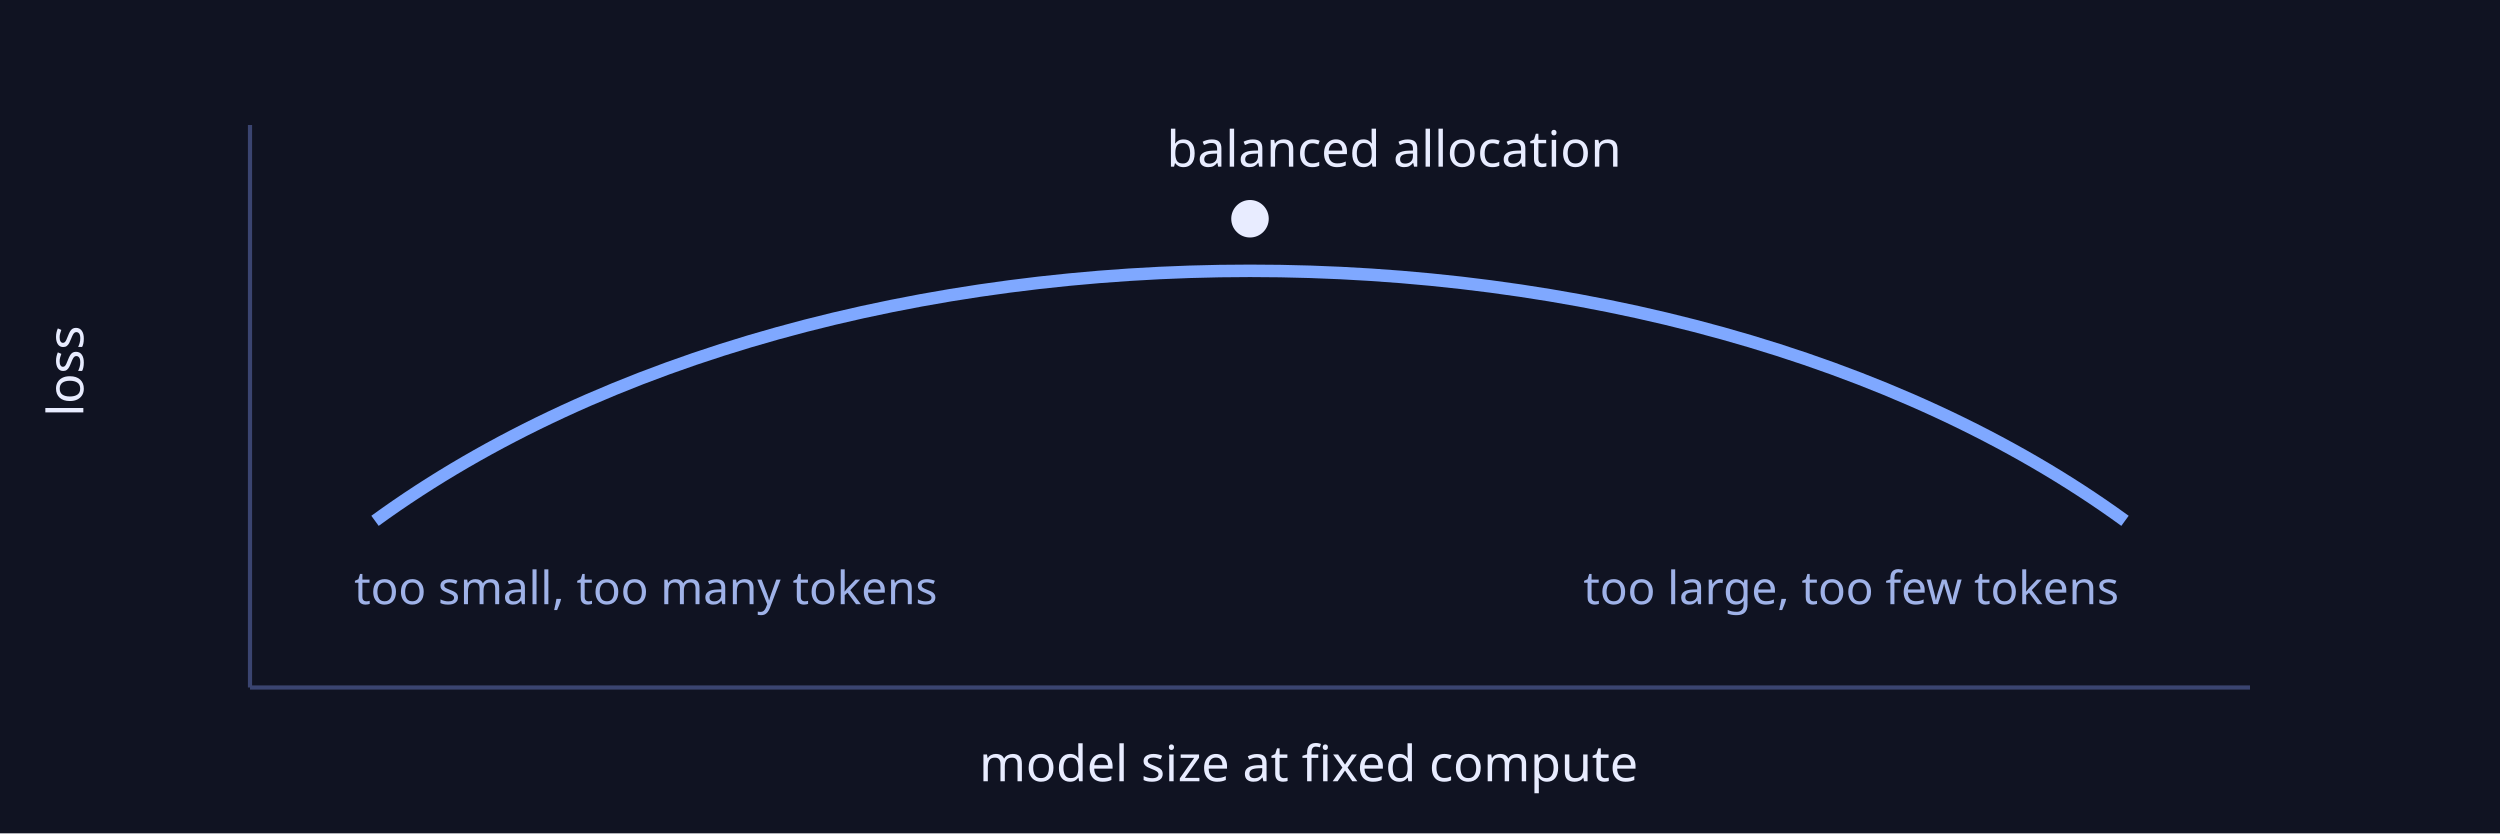
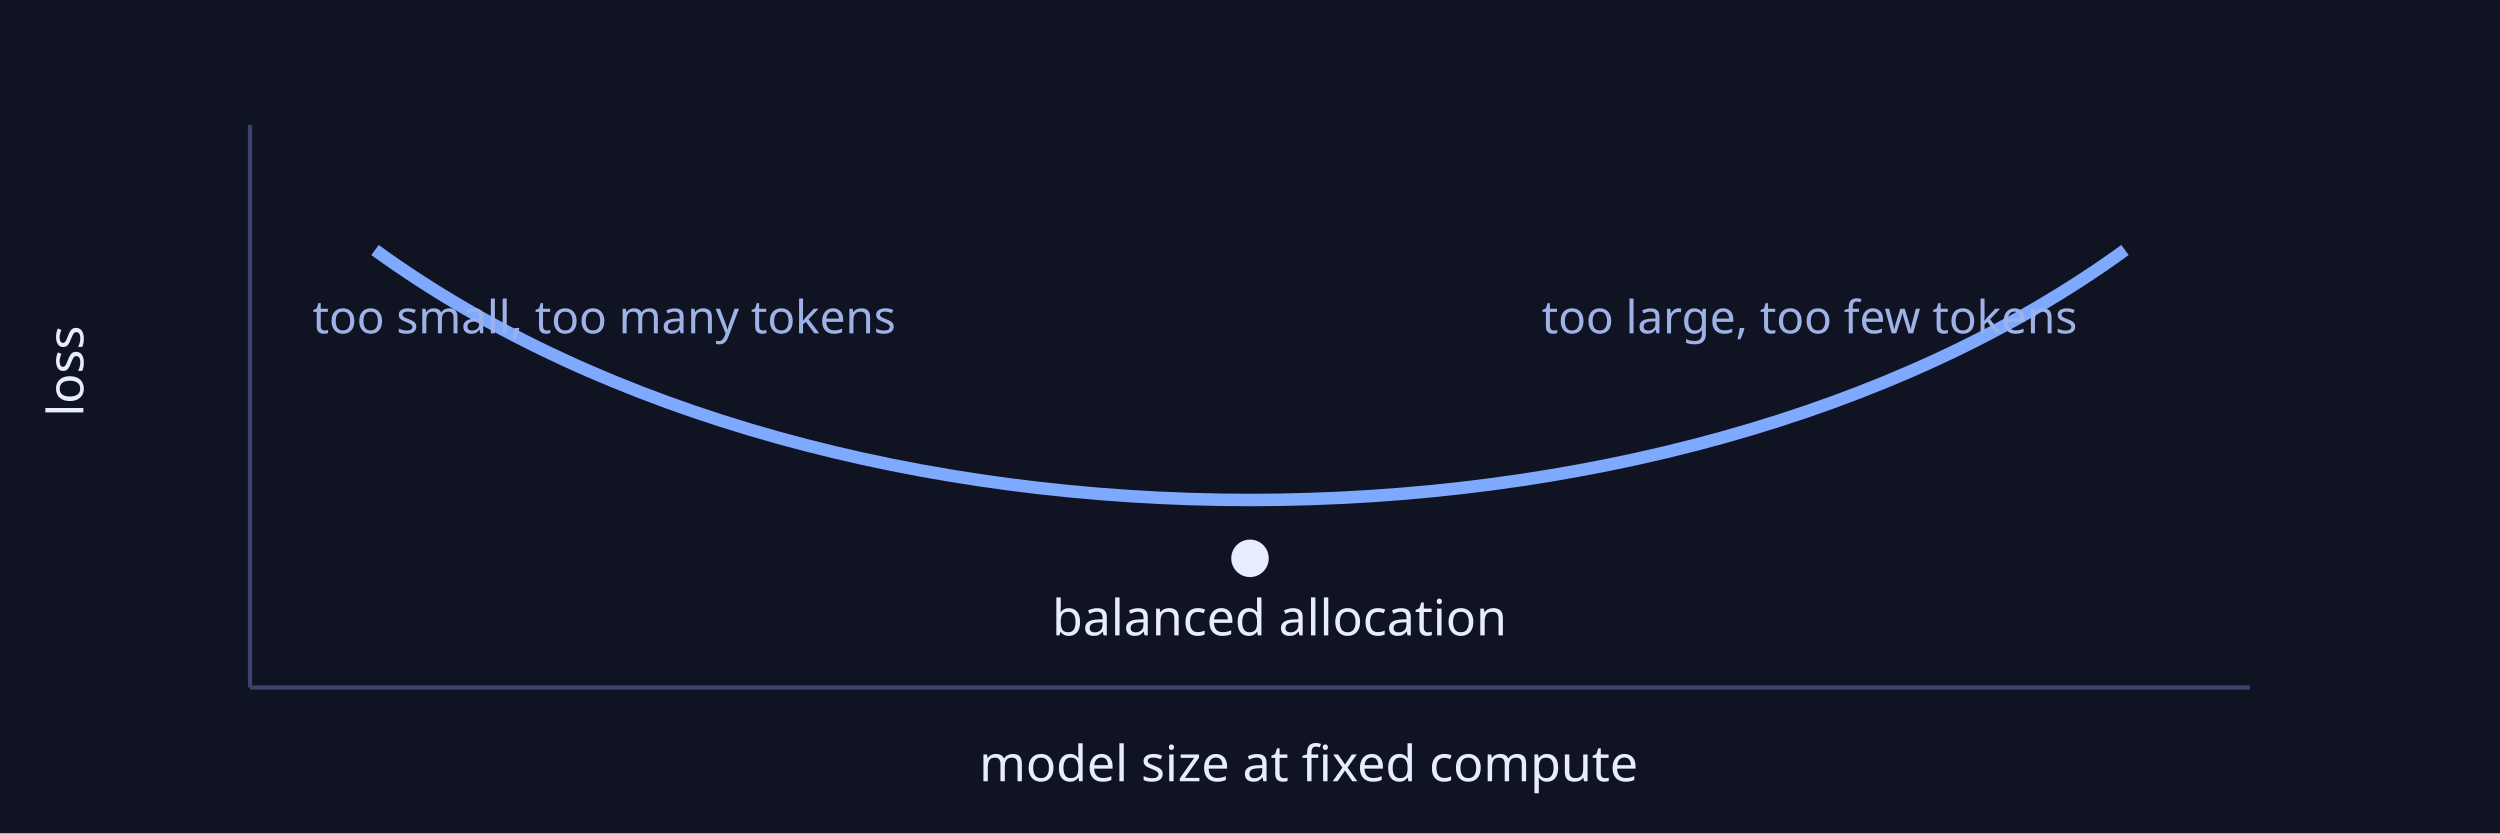
<svg xmlns="http://www.w3.org/2000/svg" viewBox="0 0 1200 400" role="img" aria-labelledby="w3title">
  <rect width="1200" height="400" fill="#101322" />
  <g stroke="#3a4470" stroke-width="2">
    <line x1="120" y1="60" x2="120" y2="330" />
    <line x1="120" y1="330" x2="1080" y2="330" />
  </g>
-   <path d="M 180 250 C 400 90, 800 90, 1020 250" fill="none" stroke="#7fa8ff" stroke-width="6" />
-   <circle cx="600" cy="105" r="9" fill="#e8ecff" />
+   <path d="M 180 120 C 400 280, 800 280, 1020 120" fill="none" stroke="#7fa8ff" stroke-width="6" />
+   <circle cx="600" cy="268" r="9" fill="#e8ecff" />
  <g font-family="ui-sans-serif, system-ui, sans-serif" fill="#e8ecff">
-     <text x="560" y="80" font-size="24">balanced allocation</text>
-     <text x="170" y="290" font-size="22" fill="#9fb2e8">too small, too many tokens</text>
-     <text x="760" y="290" font-size="22" fill="#9fb2e8">too large, too few tokens</text>
+     <text x="505" y="305" font-size="24">balanced allocation</text>
+     <text x="150" y="160" font-size="22" fill="#9fb2e8">too small, too many tokens</text>
+     <text x="740" y="160" font-size="22" fill="#9fb2e8">too large, too few tokens</text>
    <text x="470" y="375" font-size="24">model size at fixed compute</text>
    <text x="40" y="200" font-size="24" transform="rotate(-90 40 200)">loss</text>
  </g>
</svg>
